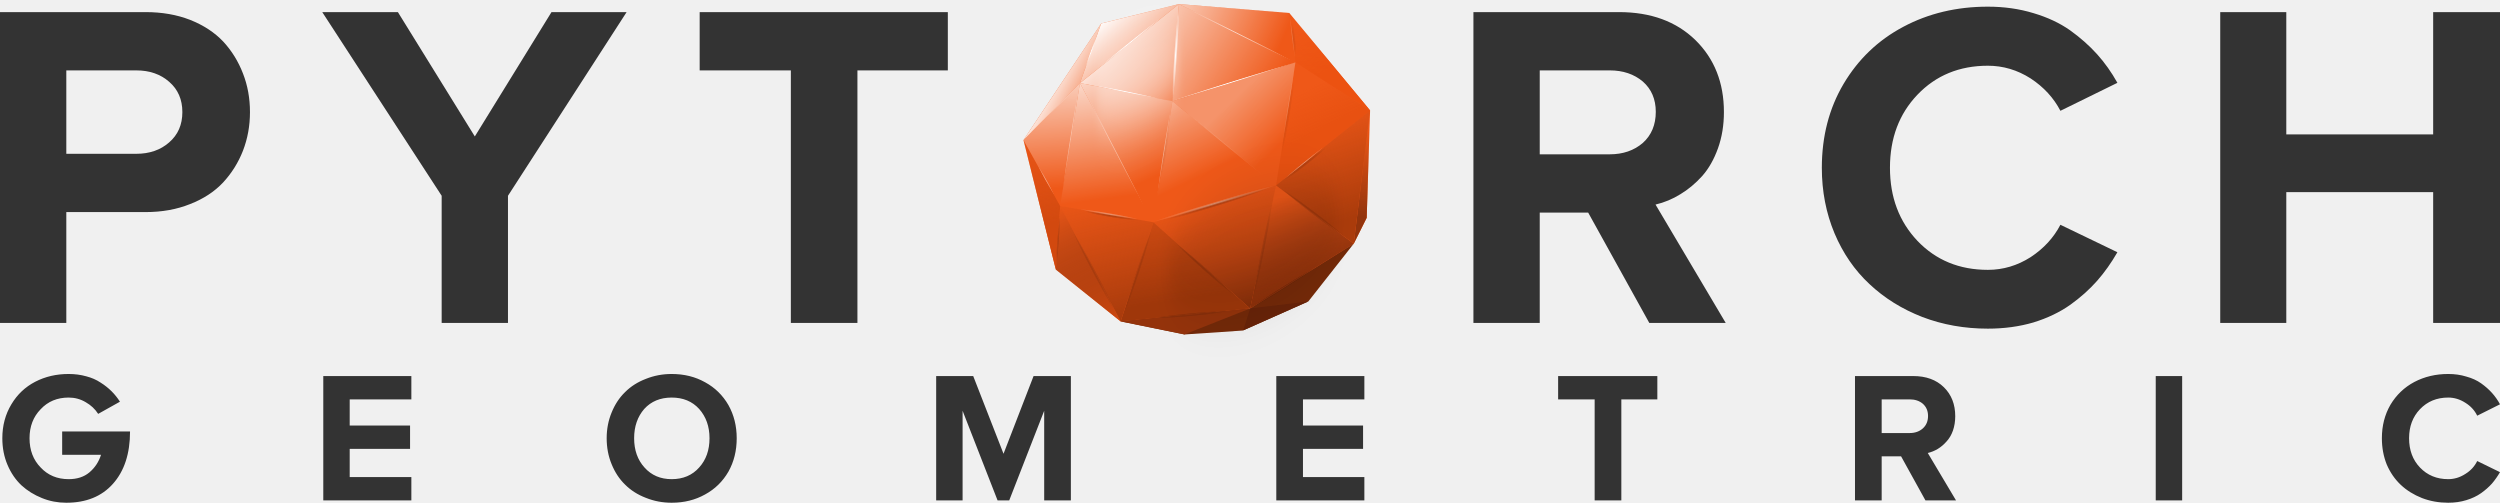
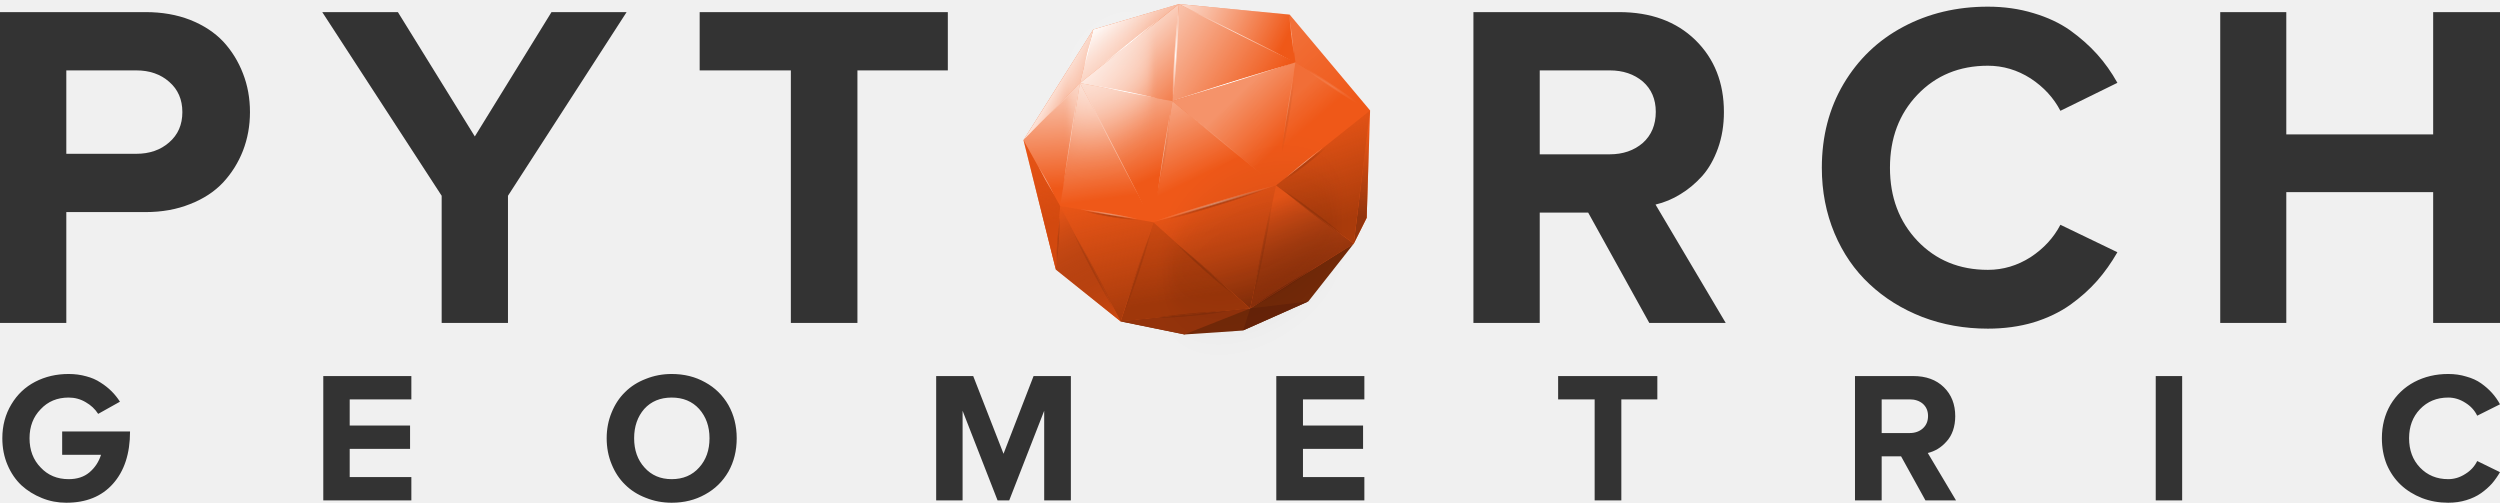
<svg xmlns="http://www.w3.org/2000/svg" xmlns:xlink="http://www.w3.org/1999/xlink" style="isolation:isolate" viewBox="0 0 965.1 194.073" width="965.1" height="194.073" id="svg2" version="1.1">
  <defs id="defs4">
+     <linearGradient id="linearGradient4347">
+       <stop id="stop4349" offset="0" style="stop-color:#ffffff;stop-opacity:0.263" />
+       <stop id="stop4351" offset="1" style="stop-color:#ffffff;stop-opacity:0" />
+     </linearGradient>
+     <linearGradient id="linearGradient4311">
+       <stop style="stop-color:#ffffff;stop-opacity:0.283" offset="0" id="stop4313" />
+       <stop style="stop-color:#ffffff;stop-opacity:0" offset="1" id="stop4315" />
+     </linearGradient>
+     <linearGradient id="linearGradient4305">
+       <stop id="stop4307" offset="0" style="stop-color:#ffffff;stop-opacity:0.323" />
+       <stop id="stop4309" offset="1" style="stop-color:#ffffff;stop-opacity:0;" />
+     </linearGradient>
    <linearGradient id="linearGradient4348">
      <stop id="stop4350" offset="0" style="stop-color:#d2490f;stop-opacity:1;" />
      <stop id="stop4352" offset="1" style="stop-color:#351204;stop-opacity:0" />
    </linearGradient>
    <linearGradient id="linearGradient4478">
      <stop id="stop4480" offset="0" style="stop-color:#8d300a;stop-opacity:1" />
      <stop id="stop4482" offset="1" style="stop-color:#4a1905;stop-opacity:0" />
    </linearGradient>
    <linearGradient id="linearGradient4448">
      <stop id="stop4450" offset="0" style="stop-color:#ffffff;stop-opacity:0.39" />
      <stop id="stop4452" offset="1" style="stop-color:#ffffff;stop-opacity:0" />
    </linearGradient>
    <linearGradient id="linearGradient4381">
      <stop style="stop-color:#872f0a;stop-opacity:1" offset="0" id="stop4383" />
      <stop style="stop-color:#cc470f;stop-opacity:0;" offset="1" id="stop4385" />
    </linearGradient>
    <linearGradient id="linearGradient4357">
      <stop style="stop-color:#9f370a;stop-opacity:1;" offset="0" id="stop4359" />
      <stop style="stop-color:#9f370a;stop-opacity:0;" offset="1" id="stop4361" />
    </linearGradient>
    <linearGradient id="linearGradient4301">
      <stop style="stop-color:#93340c;stop-opacity:1;" offset="0" id="stop4303" />
      <stop style="stop-color:#93340c;stop-opacity:0;" offset="1" id="stop4305" />
-     </linearGradient>
-     <linearGradient id="linearGradient4293">
-       <stop style="stop-color:#ec5211;stop-opacity:1;" offset="0" id="stop4295" />
-       <stop style="stop-color:#ec5211;stop-opacity:0;" offset="1" id="stop4297" />
-     </linearGradient>
-     <linearGradient id="linearGradient4285">
-       <stop style="stop-color:#e85111;stop-opacity:1;" offset="0" id="stop4287" />
-       <stop style="stop-color:#e85111;stop-opacity:0;" offset="1" id="stop4289" />
    </linearGradient>
    <linearGradient id="linearGradient4269">
      <stop style="stop-color:#d2490f;stop-opacity:1;" offset="0" id="stop4271" />
      <stop style="stop-color:#d2490f;stop-opacity:0;" offset="1" id="stop4273" />
    </linearGradient>
    <linearGradient id="linearGradient4245">
      <stop style="stop-color:#8d300a;stop-opacity:1" offset="0" id="stop4247" />
      <stop style="stop-color:#4a1905;stop-opacity:0" offset="1" id="stop4249" />
    </linearGradient>
    <linearGradient id="linearGradient4237">
      <stop style="stop-color:#aa3b0b;stop-opacity:1;" offset="0" id="stop4239" />
      <stop style="stop-color:#aa3b0b;stop-opacity:0;" offset="1" id="stop4241" />
    </linearGradient>
    <linearGradient id="linearGradient5995">
      <stop style="stop-color:#ffffff;stop-opacity:0.272" offset="0" id="stop5997" />
      <stop style="stop-color:#ffffff;stop-opacity:0" offset="1" id="stop5999" />
    </linearGradient>
    <linearGradient id="linearGradient5941">
      <stop id="stop5943" offset="0" style="stop-color:#ffffff;stop-opacity:0.272" />
      <stop id="stop5945" offset="1" style="stop-color:#ffffff;stop-opacity:0" />
    </linearGradient>
    <linearGradient id="linearGradient5887">
      <stop style="stop-color:#ffffff;stop-opacity:1" offset="0" id="stop5889" />
      <stop style="stop-color:#ffffff;stop-opacity:0" offset="1" id="stop5891" />
    </linearGradient>
    <linearGradient id="linearGradient5857">
      <stop id="stop5859" offset="0" style="stop-color:#ffffff;stop-opacity:1" />
      <stop id="stop5861" offset="1" style="stop-color:#ffffff;stop-opacity:0" />
    </linearGradient>
    <linearGradient id="linearGradient5803">
      <stop style="stop-color:#ffffff;stop-opacity:1" offset="0" id="stop5805" />
      <stop style="stop-color:#ffffff;stop-opacity:0;" offset="1" id="stop5807" />
    </linearGradient>
    <linearGradient id="linearGradient5704">
      <stop id="stop5706" offset="0" style="stop-color:#ffffff;stop-opacity:1" />
      <stop id="stop5708" offset="1" style="stop-color:#ffffff;stop-opacity:0;" />
    </linearGradient>
    <linearGradient id="linearGradient5646">
      <stop style="stop-color:#ffffff;stop-opacity:1;" offset="0" id="stop5648" />
      <stop style="stop-color:#ffffff;stop-opacity:0;" offset="1" id="stop5650" />
    </linearGradient>
    <clipPath id="_clipPath_DfHBhjQmP2DtYrNY0tM29ZwsPHhcLfHp">
      <rect width="965.1" height="192.5" id="rect7" x="0" y="0" />
    </clipPath>
    <radialGradient xlink:href="#linearGradient5704" id="radialGradient5654" cx="509.088" cy="19.467" fx="509.088" fy="19.467" r="34.682" gradientTransform="matrix(0.6654946,-0.2075125,0.00270823,0.00868534,136.5163,137.241)" gradientUnits="userSpaceOnUse" />
    <radialGradient xlink:href="#linearGradient5646" id="radialGradient5654-7" cx="530.998" cy="-84.474" fx="530.998" fy="-84.474" r="34.682" gradientTransform="matrix(0.3379367,-0.2714315,0.00627398,0.00781122,257.3616,161.2305)" gradientUnits="userSpaceOnUse" />
    <radialGradient xlink:href="#linearGradient5803" id="radialGradient5654-4" cx="509.016" cy="63.604" fx="509.016" fy="63.604" r="34.682" gradientTransform="matrix(0.6221492,0.3109744,-0.00406762,0.00813783,160.8097,-146.1293)" gradientUnits="userSpaceOnUse" />
    <radialGradient xlink:href="#linearGradient5803" id="radialGradient5654-4-1" cx="478.422" cy="501.388" fx="478.422" fy="501.388" r="34.682" gradientTransform="matrix(-0.0330831,0.499807,-0.01878847,-0.00124369,479.1219,-217.9208)" gradientUnits="userSpaceOnUse" />
    <radialGradient xlink:href="#linearGradient5857" id="radialGradient5654-4-1-9" cx="460.804" cy="2145.688" fx="460.804" fy="2145.688" r="34.682" gradientTransform="matrix(0.350304,0.0714918,-0.00181923,0.00891405,277.1701,-16.65462)" gradientUnits="userSpaceOnUse" />
-     <radialGradient xlink:href="#linearGradient5887" id="radialGradient5654-4-1-2" cx="485.184" cy="527.34" fx="485.184" fy="527.34" r="34.682" gradientTransform="matrix(-0.06599823,0.1819082,-0.00855232,-0.00310287,457.7314,-66.57528)" gradientUnits="userSpaceOnUse" />
-     <radialGradient xlink:href="#linearGradient5887" id="radialGradient5654-4-1-2-9" cx="477.436" cy="615.732" fx="477.436" fy="615.732" r="34.682" gradientTransform="matrix(0.0278289,0.2298768,-0.00903181,0.00109339,491.1593,-96.22854)" gradientUnits="userSpaceOnUse" />
+     <radialGradient xlink:href="#linearGradient5887" id="radialGradient5654-4-1-2" cx="486.575" cy="646.616" fx="486.575" fy="646.616" r="34.682" gradientTransform="matrix(-0.04797749,0.1873147,-0.0088133,-0.00225738,449.0637,-69.78655)" gradientUnits="userSpaceOnUse" />
+     <radialGradient xlink:href="#linearGradient5887" id="radialGradient5654-4-1-2-9" cx="474.747" cy="635.966" fx="474.747" fy="635.966" r="34.682" gradientTransform="matrix(0.0278289,0.2298768,-0.00903181,0.00109339,491.1593,-96.22854)" gradientUnits="userSpaceOnUse" />
    <radialGradient xlink:href="#linearGradient5941" id="radialGradient5654-4-1-2-0" cx="495.682" cy="433.908" fx="495.682" fy="433.908" r="34.682" gradientTransform="matrix(-0.1912526,0.1886952,-0.00638967,-0.00647627,505.9715,-50.03341)" gradientUnits="userSpaceOnUse" />
    <radialGradient xlink:href="#linearGradient4448" id="radialGradient5654-4-1-2-7-7" cx="506.309" cy="144.874" fx="506.309" fy="144.874" r="34.682" gradientTransform="matrix(0.3665948,0.7091698,-0.00808184,0.00417778,244.4983,-304.654)" gradientUnits="userSpaceOnUse" />
    <linearGradient xlink:href="#linearGradient5887" id="linearGradient4234" x1="459.086" y1="-5.491" x2="476.423" y2="12.465" gradientUnits="userSpaceOnUse" gradientTransform="translate(15.26463,45.5706)" />
-     <linearGradient xlink:href="#linearGradient5857" id="linearGradient4416" x1="422.55" y1="-53.176" x2="479.223" y2="-28.707" gradientUnits="userSpaceOnUse" gradientTransform="translate(15.26463,45.5706)" />
+     <linearGradient xlink:href="#linearGradient5857" id="linearGradient4416" x1="431.8" y1="-50.676" x2="479.973" y2="-27.957" gradientUnits="userSpaceOnUse" gradientTransform="translate(15.26463,45.5706)" />
    <linearGradient xlink:href="#linearGradient5704" id="linearGradient4424" x1="415.888" y1="-56.583" x2="478.918" y2="-15.977" gradientUnits="userSpaceOnUse" gradientTransform="translate(15.26463,45.5706)" />
    <linearGradient xlink:href="#linearGradient5803" id="linearGradient4426" x1="410.318" y1="-35.121" x2="447.09" y2="-0.162" gradientUnits="userSpaceOnUse" gradientTransform="translate(15.26463,45.5706)" />
    <linearGradient gradientTransform="translate(26.77993,49.1532)" xlink:href="#linearGradient5803" id="linearGradient4426-1" x1="397.961" y1="-41.117" x2="422.641" y2="-13.337" gradientUnits="userSpaceOnUse" />
    <linearGradient xlink:href="#linearGradient5887" id="linearGradient4458" x1="395.41" y1="-26.469" x2="403.032" y2="32.278" gradientUnits="userSpaceOnUse" gradientTransform="translate(15.26463,45.5706)" />
    <linearGradient xlink:href="#linearGradient5646" id="linearGradient4466" x1="385.486" y1="-29.946" x2="389.636" y2="27.464" gradientUnits="userSpaceOnUse" gradientTransform="translate(15.26463,45.5706)" />
    <linearGradient xlink:href="#linearGradient5646" id="linearGradient4474" x1="391.978" y1="-20.268" x2="413.804" y2="-7.808" gradientUnits="userSpaceOnUse" gradientTransform="translate(15.26463,45.5706)" />
    <linearGradient gradientTransform="translate(29.94282,50.59054)" xlink:href="#linearGradient5887" id="linearGradient4458-1" x1="386.134" y1="-35.03" x2="410.898" y2="19.895" gradientUnits="userSpaceOnUse" />
    <linearGradient gradientTransform="translate(43.83315,50.43105)" xlink:href="#linearGradient5704" id="linearGradient4458-1-4" x1="408.973" y1="-10.507" x2="422.013" y2="16.352" gradientUnits="userSpaceOnUse" />
    <radialGradient xlink:href="#linearGradient5995" id="radialGradient5654-4-18" cx="503.289" cy="86.298" fx="503.289" fy="86.298" r="34.682" gradientTransform="matrix(0.4543455,0.3740357,-0.00578233,0.00702385,242.988,-134.6356)" gradientUnits="userSpaceOnUse" />
    <linearGradient xlink:href="#linearGradient4237" id="linearGradient4243" x1="519.258" y1="84.895" x2="505.116" y2="41.559" gradientUnits="userSpaceOnUse" />
    <linearGradient xlink:href="#linearGradient4245" id="linearGradient4251" x1="505.61" y1="109.494" x2="492.854" y2="76.648" gradientUnits="userSpaceOnUse" />
    <linearGradient xlink:href="#linearGradient4348" id="linearGradient4275" x1="432.755" y1="125.593" x2="409.532" y2="77.571" gradientUnits="userSpaceOnUse" />
    <linearGradient xlink:href="#linearGradient4269" id="linearGradient4283" x1="403.1" y1="86.573" x2="396.85" y2="46.823" gradientUnits="userSpaceOnUse" />
-     <linearGradient xlink:href="#linearGradient4285" id="linearGradient4291" x1="508.1" y1="51.073" x2="500.35" y2="36.323" gradientUnits="userSpaceOnUse" />
-     <linearGradient xlink:href="#linearGradient4293" id="linearGradient4299" x1="512.1" y1="27.323" x2="497.85" y2="11.323" gradientUnits="userSpaceOnUse" />
+     <linearGradient xlink:href="#linearGradient4311" id="linearGradient4291" x1="504.268" y1="32.965" x2="512.303" y2="42.318" gradientUnits="userSpaceOnUse" />
+     <linearGradient xlink:href="#linearGradient4305" id="linearGradient4299" x1="499.195" y1="12.12" x2="523.922" y2="38.766" gradientUnits="userSpaceOnUse" />
    <linearGradient xlink:href="#linearGradient4301" id="linearGradient4307" x1="526.1" y1="83.573" x2="529.35" y2="49.073" gradientUnits="userSpaceOnUse" />
    <linearGradient xlink:href="#linearGradient4357" id="linearGradient4379" x1="455.906" y1="115.658" x2="447.522" y2="61.361" gradientUnits="userSpaceOnUse" />
    <linearGradient xlink:href="#linearGradient4381" id="linearGradient4387" x1="482.834" y1="117.48" x2="469.101" y2="67.402" gradientUnits="userSpaceOnUse" />
    <linearGradient xlink:href="#linearGradient4357" id="linearGradient4403" x1="430.379" y1="130.046" x2="417.169" y2="73.654" gradientUnits="userSpaceOnUse" />
    <radialGradient xlink:href="#linearGradient5995" id="radialGradient5654-4-18-0" cx="477.559" cy="-65.778" fx="477.559" fy="-65.778" r="34.682" gradientTransform="matrix(-0.06682786,0.4135379,-0.00898128,-0.00145139,528.7675,-157.0113)" gradientUnits="userSpaceOnUse" />
    <radialGradient xlink:href="#linearGradient4478" id="radialGradient5654-4-1-8" cx="470.994" cy="495.357" fx="470.994" fy="495.357" r="34.682" gradientTransform="matrix(-0.101562,0.514223,-0.01847273,-0.00364852,544.3945,-143.489)" gradientUnits="userSpaceOnUse" />
    <radialGradient xlink:href="#linearGradient4478" id="radialGradient5654-4-1-8-7" cx="467.195" cy="529.153" fx="467.195" fy="529.153" r="34.682" gradientTransform="matrix(-0.1464858,0.445962,-0.01788923,-0.00587615,517.2908,-100.7789)" gradientUnits="userSpaceOnUse" />
    <radialGradient xlink:href="#linearGradient4478" id="radialGradient5654-4-1-8-7-1" cx="435.614" cy="285.037" fx="435.614" fy="285.037" r="34.682" gradientTransform="matrix(0.3237287,0.2871603,-0.01249517,0.01408631,327.8244,-25.08143)" gradientUnits="userSpaceOnUse" />
    <radialGradient xlink:href="#linearGradient4478" id="radialGradient5654-4-1-8-79" cx="468.758" cy="670.336" fx="468.758" fy="670.336" r="34.682" gradientTransform="matrix(0.3520751,0.2670154,-0.01137832,0.0150029,349.8381,-52.86001)" gradientUnits="userSpaceOnUse" />
    <radialGradient xlink:href="#linearGradient4478" id="radialGradient5654-4-1-8-79-4-4" cx="420.103" cy="1173.837" fx="420.103" fy="1173.837" r="34.682" gradientTransform="matrix(-0.4138085,0.03815099,-0.00172861,-0.01875007,635.5194,127.4446)" gradientUnits="userSpaceOnUse" />
    <radialGradient xlink:href="#linearGradient4478" id="radialGradient5654-4-1-8-79-5" cx="472.832" cy="589.241" fx="472.832" fy="589.241" r="34.682" gradientTransform="matrix(0.5591607,-0.1717513,0.00703367,0.02289935,201.1867,146.5126)" gradientUnits="userSpaceOnUse" />
    <radialGradient xlink:href="#linearGradient4478" id="radialGradient5654-4-1-8-79-5-5" cx="447.348" cy="709.92" fx="447.348" fy="709.92" r="34.682" gradientTransform="matrix(0.2259289,-0.1762962,0.0115837,0.0148449,394.632,131.5306)" gradientUnits="userSpaceOnUse" />
    <radialGradient xlink:href="#linearGradient4478" id="radialGradient5654-4-1-8-79-5-1" cx="469.079" cy="659.928" fx="469.079" fy="659.928" r="34.682" gradientTransform="matrix(0.2830953,0.04689954,-0.00307752,0.01857638,298.0117,48.99481)" gradientUnits="userSpaceOnUse" />
    <radialGradient xlink:href="#linearGradient4448" id="radialGradient5654-1" cx="513.242" cy="-56.948" fx="513.242" fy="-56.948" r="34.682" gradientTransform="matrix(0.6694572,-0.1995512,0.00528135,0.01771791,125.6634,181.9841)" gradientUnits="userSpaceOnUse" />
    <radialGradient xlink:href="#linearGradient4448" id="radialGradient5654-1-1" cx="513.996" cy="28.216" fx="513.996" fy="28.216" r="34.682" gradientTransform="matrix(0.2258392,-0.1834137,0.00573547,0.00706213,387.1007,156.9954)" gradientUnits="userSpaceOnUse" />
    <radialGradient xlink:href="#linearGradient4448" id="radialGradient5654-1-6" cx="516.086" cy="56.566" fx="516.086" fy="56.566" r="34.682" gradientTransform="matrix(0.3238131,0.05514976,-0.00237108,0.01392191,261.3024,53.4403)" gradientUnits="userSpaceOnUse" />
    <radialGradient xlink:href="#linearGradient4478" id="radialGradient5654-4-1-8-79-4-1" cx="437.612" cy="1296.224" fx="437.612" fy="1296.224" r="34.682" gradientTransform="matrix(-0.0469117,0.2876594,-0.01858406,-0.00303073,494.3543,-63.47158)" gradientUnits="userSpaceOnUse" />
    <radialGradient xlink:href="#linearGradient4478" id="radialGradient5654-4-1-8-7-1-4" cx="485.854" cy="-504.411" fx="485.854" fy="-504.411" r="34.682" gradientTransform="matrix(0.3618764,-0.2268756,0.00811658,0.01294633,323.2767,228.0905)" gradientUnits="userSpaceOnUse" />
    <radialGradient xlink:href="#linearGradient4448" id="radialGradient5654-1-6-9-1-5" cx="517.507" cy="321.848" fx="517.507" fy="321.848" r="34.682" gradientTransform="matrix(-0.09453748,-0.1686003,0.00793545,-0.00444957,450.2351,158.3377)" gradientUnits="userSpaceOnUse" />
    <radialGradient xlink:href="#linearGradient4448" id="radialGradient5654-4-1-2-7-7-3" cx="500.227" cy="189.806" fx="500.227" fy="189.806" r="34.682" gradientTransform="matrix(-0.08498682,0.534844,-0.00898507,-0.00142774,457.556,-214.0147)" gradientUnits="userSpaceOnUse" />
    <radialGradient xlink:href="#linearGradient4478" id="radialGradient5654-4-1-8-6" cx="470.994" cy="495.357" fx="470.994" fy="495.357" r="34.682" gradientTransform="matrix(-0.06843114,0.4046361,-0.01856596,-0.00313987,538.571,-143.7663)" gradientUnits="userSpaceOnUse" />
-     <radialGradient xlink:href="#linearGradient4478" id="radialGradient5654-4-1-8-6-2" cx="468.109" cy="509.089" fx="468.109" fy="509.089" r="34.682" gradientTransform="matrix(0.02077184,0.1793758,-0.0187046,0.00216599,499.2214,-70.1533)" gradientUnits="userSpaceOnUse" />
    <radialGradient xlink:href="#linearGradient4448" id="radialGradient5654-3" cx="510.757" cy="36.458" fx="510.757" fy="36.458" r="34.682" gradientTransform="matrix(-0.0753427,0.4791804,-0.00898737,-0.00141311,488.17,-186.3659)" gradientUnits="userSpaceOnUse" />
    <radialGradient xlink:href="#linearGradient4478" id="radialGradient5654-4-1-8-7-0" cx="482.142" cy="363.062" fx="482.142" fy="363.062" r="34.682" gradientTransform="matrix(0.232626,0.4384067,-0.0166331,0.00882574,316.2183,-109.767)" gradientUnits="userSpaceOnUse" />
    <radialGradient xlink:href="#linearGradient4478" id="radialGradient5654-4-1-8-7-0-6" cx="469.012" cy="390.393" fx="469.012" fy="390.393" r="34.682" gradientTransform="matrix(-0.02079632,0.2777578,-0.01232818,-9.2305589e-4,423.0062,-36.77469)" gradientUnits="userSpaceOnUse" />
    <filter style="color-interpolation-filters:sRGB" id="filter5926" x="-0.186" width="1.373" y="-0.316" height="1.632">
      <feGaussianBlur stdDeviation="3.072" id="feGaussianBlur5928" />
    </filter>
    <filter style="color-interpolation-filters:sRGB" id="filter5974" x="-0.438" width="1.877" y="-0.583" height="2.166">
      <feGaussianBlur stdDeviation="6.43" id="feGaussianBlur5976" />
    </filter>
+     <radialGradient xlink:href="#linearGradient4347" id="radialGradient5654-4-5" cx="508.56" cy="66.747" fx="508.56" fy="66.747" r="34.682" gradientTransform="matrix(0.2868514,0.1926611,-0.01187892,0.01768634,368.7823,-66.12886)" gradientUnits="userSpaceOnUse" />
  </defs>
  <path d="m 0.9,169.173 0,0 0,0 q 0,-7.3 3.5,-13.1 l 0,0 0,0 q 3.4,-5.7 9.2,-8.7 l 0,0 0,0 q 5.8,-3 12.9,-3 l 0,0 0,0 q 3.6,0 6.8,0.9 l 0,0 0,0 q 3.1,0.8 5.5,2.4 l 0,0 0,0 q 2.4,1.5 4.3,3.4 l 0,0 0,0 q 1.8,1.8 3.2,4 l 0,0 -8.4,4.7 0,0 q -1.8,-2.8 -4.8,-4.5 l 0,0 0,0 q -3,-1.8 -6.6,-1.8 l 0,0 0,0 q -6.6,0 -10.8,4.5 l 0,0 0,0 q -4.3,4.4 -4.3,11.2 l 0,0 0,0 q 0,6.9 4.3,11.3 l 0,0 0,0 q 4.2,4.5 10.8,4.5 l 0,0 0,0 q 4.9,0 8,-2.6 l 0,0 0,0 q 3.2,-2.7 4.5,-6.8 l 0,0 -15,0 0,-9 26.2,0 0,0 q 0,12.8 -6.6,20.2 l 0,0 0,0 q -6.5,7.3 -18,7.3 l 0,0 0,0 q -5,0 -9.4,-1.8 l 0,0 0,0 q -4.5,-1.8 -7.9,-4.9 l 0,0 0,0 q -3.4,-3.2 -5.4,-7.9 l 0,0 0,0 q -2,-4.7 -2,-10.3 z m 157.9,24 -34,0 0,-48 34,0 0,9 -23.8,0 0,10.1 23.3,0 0,9 -23.3,0 0,10.9 23.8,0 0,9 z m 77.3,-14 0,0 0,0 q -1.9,-4.6 -1.9,-10 l 0,0 0,0 q 0,-5.3 1.9,-9.9 l 0,0 0,0 q 1.9,-4.7 5.2,-7.9 l 0,0 0,0 q 3.3,-3.3 8,-5.1 l 0,0 0,0 q 4.7,-1.9 10,-1.9 l 0,0 0,0 q 7.2,0 12.9,3.2 l 0,0 0,0 q 5.7,3.1 9,8.8 l 0,0 0,0 q 3.2,5.7 3.2,12.8 l 0,0 0,0 q 0,7.2 -3.2,12.9 l 0,0 0,0 q -3.3,5.7 -9,8.8 l 0,0 0,0 q -5.7,3.2 -12.9,3.2 l 0,0 0,0 q -5.3,0 -10,-1.9 l 0,0 0,0 q -4.7,-1.8 -8,-5.1 l 0,0 0,0 q -3.3,-3.2 -5.2,-7.9 z m 8.7,-10 0,0 0,0 q 0,6.9 4,11.3 l 0,0 0,0 q 4,4.5 10.5,4.5 l 0,0 0,0 q 6.6,0 10.6,-4.5 l 0,0 0,0 q 4,-4.4 4,-11.3 l 0,0 0,0 q 0,-6.8 -4,-11.3 l 0,0 0,0 q -4,-4.4 -10.6,-4.4 l 0,0 0,0 q -6.6,0 -10.6,4.4 l 0,0 0,0 q -3.9,4.5 -3.9,11.3 z m 126.8,24 -10.2,0 0,-48 14.3,0 11.7,30 11.6,-30 14.4,0 0,48 -10.3,0 0,-34.6 -13.5,34.6 -4.5,0 -13.5,-34.6 0,34.6 z m 155.1,0 -34,0 0,-48 34,0 0,9 -23.7,0 0,10.1 23.2,0 0,9 -23.2,0 0,10.9 23.7,0 0,9 z m 88.9,-39 -14.1,0 0,-9 38.3,0 0,9 -13.9,0 0,39 -10.3,0 0,-39 z m 110.8,39 -10.3,0 0,-48 22.5,0 0,0 q 7.4,0 11.8,4.3 l 0,0 0,0 q 4.4,4.3 4.4,11.2 l 0,0 0,0 q 0,3 -0.9,5.6 l 0,0 0,0 q -0.9,2.5 -2.5,4.2 l 0,0 0,0 q -1.5,1.7 -3.3,2.8 l 0,0 0,0 q -1.8,1.1 -3.9,1.6 l 0,0 10.9,18.3 -11.8,0 -9.4,-17 -7.5,0 0,17 z m 0,-39 0,13 10.8,0 0,0 q 3.1,0 5.1,-1.8 l 0,0 0,0 q 2,-1.8 2,-4.8 l 0,0 0,0 q 0,-2.9 -2,-4.7 l 0,0 0,0 q -2,-1.7 -5.1,-1.7 l 0,0 -10.8,0 z m 116,39 -10.2,0 0,-48 10.2,0 0,48 z m 77.1,-24 0,0 0,0 q 0,-7.2 3.3,-12.9 l 0,0 0,0 q 3.4,-5.7 9.2,-8.8 l 0,0 0,0 q 5.9,-3.1 13.1,-3.1 l 0,0 0,0 q 3.8,0 7,1 l 0,0 0,0 q 3.3,0.9 5.7,2.6 l 0,0 0,0 q 2.4,1.7 4.2,3.7 l 0,0 0,0 q 1.8,2 3.1,4.4 l 0,0 -8.8,4.4 0,0 q -1.5,-3.1 -4.6,-5 l 0,0 0,0 q -3.1,-2 -6.6,-2 l 0,0 0,0 q -6.6,0 -10.9,4.5 l 0,0 0,0 q -4.2,4.4 -4.2,11.2 l 0,0 0,0 q 0,6.9 4.2,11.3 l 0,0 0,0 q 4.3,4.5 10.9,4.5 l 0,0 0,0 q 3.5,0 6.6,-2 l 0,0 0,0 q 3.1,-1.9 4.6,-5 l 0,0 8.8,4.3 0,0 q -1.4,2.4 -3.1,4.4 l 0,0 0,0 q -1.8,2 -4.2,3.7 l 0,0 0,0 q -2.4,1.7 -5.7,2.7 l 0,0 0,0 q -3.2,1 -7,1 l 0,0 0,0 q -5.4,0 -10.1,-1.8 l 0,0 0,0 q -4.8,-1.9 -8.2,-5.1 l 0,0 0,0 q -3.4,-3.2 -5.4,-7.8 l 0,0 0,0 q -1.9,-4.7 -1.9,-10.2 z" id="path12" style="fill:#333333;fill-rule:evenodd" />
  <path d="m 594.4,124.673 -25.6,0 0,-120 56.2,0 0,0 q 18.4,0 29.5,10.8 l 0,0 0,0 q 11,10.8 11,27.8 l 0,0 0,0 q 0,7.6 -2.3,14 l 0,0 0,0 q -2.3,6.4 -6.1,10.7 l 0,0 0,0 q -3.9,4.3 -8.4,7 l 0,0 0,0 q -4.5,2.8 -9.6,4 l 0,0 27.1,45.7 -29.5,0 -23.6,-42.6 -18.7,0 0,42.6 z m 0,-97.5 0,32.4 27,0 0,0 q 7.7,0 12.8,-4.4 l 0,0 0,0 q 5,-4.5 5,-12 l 0,0 0,0 q 0,-7.3 -5,-11.7 l 0,0 0,0 q -5.1,-4.3 -12.8,-4.3 l 0,0 -27,0 z m 108.9,37.6 0,0 0,0 q 0,-18.2 8.4,-32.4 l 0,0 0,0 q 8.5,-14.3 23,-22 l 0,0 0,0 q 14.6,-7.8 32.7,-7.8 l 0,0 0,0 q 9.4,0 17.6,2.5 l 0,0 0,0 q 8.1,2.4 14.1,6.6 l 0,0 0,0 q 6,4.3 10.5,9.3 l 0,0 0,0 q 4.4,4.9 7.8,11 l 0,0 -22,10.8 0,0 q -3.9,-7.5 -11.5,-12.5 l 0,0 0,0 q -7.7,-4.9 -16.5,-4.9 l 0,0 0,0 q -16.5,0 -27.2,11.2 l 0,0 0,0 q -10.6,11.1 -10.6,28.2 l 0,0 0,0 q 0,17 10.6,28.2 l 0,0 0,0 q 10.7,11.2 27.2,11.2 l 0,0 0,0 q 8.8,0 16.5,-4.9 l 0,0 0,0 q 7.6,-5 11.5,-12.5 l 0,0 22,10.6 0,0 q -3.5,6.1 -7.8,11 l 0,0 0,0 q -4.4,5 -10.4,9.3 l 0,0 0,0 q -6.1,4.3 -14.2,6.8 l 0,0 0,0 q -8.2,2.4 -17.6,2.4 l 0,0 0,0 q -13.5,0 -25.3,-4.5 l 0,0 0,0 q -11.8,-4.6 -20.4,-12.7 l 0,0 0,0 q -8.6,-8 -13.5,-19.6 l 0,0 0,0 q -4.9,-11.7 -4.9,-25.3 z m 179.3,59.9 -25.5,0 0,-120 25.5,0 0,47.2 56.7,0 0,-47.2 25.8,0 0,120 -25.8,0 0,-50.5 -56.7,0 0,50.5 z" id="path14" style="fill:#333333;fill-rule:evenodd" />
  <path d="m 25.6,124.673 -25.6,0 0,-120 56.2,0 0,0 q 9.5,0 17.2,3 l 0,0 0,0 q 7.8,3.1 12.8,8.4 l 0,0 0,0 q 4.9,5.3 7.6,12.3 l 0,0 0,0 q 2.7,6.9 2.7,14.9 l 0,0 0,0 q 0,7.9 -2.7,14.9 l 0,0 0,0 q -2.7,6.9 -7.7,12.3 l 0,0 0,0 q -5,5.3 -12.7,8.3 l 0,0 0,0 q -7.7,3.1 -17.2,3.1 l 0,0 -30.6,0 0,42.8 z m 0,-97.5 0,32.2 27,0 0,0 q 7.7,0 12.7,-4.4 l 0,0 0,0 q 5.1,-4.4 5.1,-11.7 l 0,0 0,0 q 0,-7.3 -5.1,-11.7 l 0,0 0,0 q -5,-4.4 -12.7,-4.4 l 0,0 -27,0 z m 144.9,48.4 -46.1,-70.9 29.2,0 29.7,48 29.6,-48 29,0 -45.8,70.9 0,49.1 -25.6,0 0,-49.1 z m 134.8,-48.4 -35.2,0 0,-22.5 95.8,0 0,22.5 -34.9,0 0,97.5 -25.7,0 0,-97.5 z" id="path16" style="fill:#333333;fill-rule:evenodd" />
-   <path style="fill:#ef5818" id="path20" d="m 497.725,5.01 -42.625,-3.438 -30,7.5 -30,45 12.5,50 25,20 20,2.5 40,-10 30,-22.5 5,-10 1.312,-41.438 z" />
+   <path style="fill:#ef5818" id="path20" d="m 497.85,5.635 -42.75,-4.062 -33.062,9.813 -26.938,42.688 12.5,50 25,20 20,2.5 40,-10 30,-22.5 5,-10 1.312,-41.438 z" />
  <path style="opacity:0.353;fill:url(#linearGradient4234);fill-opacity:1" id="path22" d="M 452.599,39.072 500.1,24.073 l -7.5,47.5 z" />
  <path style="fill:#732908;fill-opacity:1" id="path24" d="m 522.6,94.073 -17.53,22.293 -25.271,11.234 -22.54,1.518 -24.658,-5.044 50,-5 z" />
  <path style="fill:url(#linearGradient4424);fill-opacity:1" id="path26" d="m 500.1,24.073 -45,-22.5 -2.5,37.5 47.5,-15 z" />
-   <path style="fill:url(#linearGradient4416);fill-opacity:1" id="path28" d="m 455.1,1.573 42.562,3.375 2.438,19.125 z" />
-   <path style="fill:url(#linearGradient4299);fill-opacity:1" id="path30" d="M 497.71,5.023 528.901,42.626 500.1,24.073 Z" />
-   <path style="fill:url(#linearGradient4291);fill-opacity:1" id="path32" d="m 500.1,24.073 -7.5,47.5 36.314,-28.934 z" />
+   <path style="fill:url(#linearGradient4416);fill-opacity:1" id="path28" d="m 455.1,1.573 42.75,4.062 2.25,18.438 z" />
+   <path style="fill:url(#linearGradient4299);fill-opacity:1;opacity:0.434" id="path30" d="M 497.773,5.523 528.901,42.626 500.1,24.073 Z" />
+   <path style="fill:url(#linearGradient4291);fill-opacity:1;opacity:0.465" id="path32" d="m 500.1,24.073 -7.5,47.5 36.314,-28.934 z" />
  <path style="fill:url(#linearGradient4307);fill-opacity:1" id="path34" d="m 528.913,42.51 -1.312,41.562 -5,10 z" />
  <path style="fill:url(#linearGradient4387);fill-opacity:1" id="path36" d="M 445.277,85.802 492.6,71.573 482.622,119.139 Z" />
  <path style="fill:url(#linearGradient4251);fill-opacity:1" id="path38" d="m 482.6,119.073 40,-25 -30,-22.5 -10,47.5 z" />
  <path style="fill:url(#linearGradient4458);fill-opacity:1" id="path42" d="m 445.204,85.74 -35.949,-6.239 7.645,-47.471 z" />
  <path style="fill:url(#linearGradient4426);fill-opacity:1" id="path44" d="M 416.919,32.076 455.1,1.573 452.6,39.073 Z" />
  <path style="fill:#f2743f;fill-opacity:0" id="path46" d="m 455.1,1.573 -30,7.5 -10,22.5 40,-30 z" />
  <path style="fill:url(#linearGradient4275);fill-opacity:1" id="path48" d="m 432.6,124.073 -25,-20 1.632,-24.594 z" />
  <path style="fill:url(#linearGradient4379);fill-opacity:1" id="path50" d="M 482.6,119.073 445.277,85.824 432.6,124.073 Z" />
  <path style="fill:url(#linearGradient4403);fill-opacity:1" id="path52" d="m 432.6,124.073 -23.346,-44.555 36.023,6.285 z" />
-   <path style="fill:url(#linearGradient4474);fill-opacity:1" id="path54" d="m 425.1,9.073 -30,45 21.812,-22.014 z" />
+   <path style="fill:url(#linearGradient4474);fill-opacity:1" id="path54" d="M 422.073,11.324 395.1,54.073 416.912,32.059 Z" />
  <path style="opacity:1;fill:url(#linearGradient4283);fill-opacity:1" id="path56" d="M 407.6,104.073 395.1,54.073 409.26,79.545 Z" />
  <path style="fill:url(#linearGradient4466);fill-opacity:1" id="path58" d="M 409.243,79.49 395.1,54.073 416.913,32.041 Z" />
  <rect style="fill:url(#radialGradient5654);fill-opacity:1;stroke:none;stroke-width:6;stroke-miterlimit:4;stroke-dasharray:none;stroke-opacity:1" id="rect4190" width="49.161" height="18.52" x="450.907" y="22.358" ry="6.734" />
  <rect style="opacity:0.608;isolation:isolate;fill:url(#radialGradient5654-4);fill-opacity:1;stroke:none;stroke-width:6;stroke-miterlimit:4;stroke-dasharray:none;stroke-opacity:1" id="rect4190-9" width="47.029" height="25.815" x="453.787" y="0.688" ry="6.734" />
  <rect style="isolation:isolate;fill:url(#radialGradient5654-4-1);fill-opacity:1;stroke:none;stroke-width:6;stroke-miterlimit:4;stroke-dasharray:none;stroke-opacity:1" id="rect4190-9-2" width="8.137" height="38.105" x="448.834" y="1.007" ry="6.734" />
  <rect style="isolation:isolate;fill:url(#radialGradient5654-4-1-9);fill-opacity:1;stroke:none;stroke-width:6;stroke-miterlimit:4;stroke-dasharray:none;stroke-opacity:1" id="rect4190-9-2-1" width="29.519" height="11" x="420.501" y="31.674" ry="5.5" />
-   <rect style="isolation:isolate;fill:url(#radialGradient5654-4-1-2);fill-opacity:1;stroke:none;stroke-width:6;stroke-miterlimit:4;stroke-dasharray:none;stroke-opacity:1" id="rect4190-9-2-9" width="9.428" height="26.489" x="416.048" y="3.005" ry="6.734" />
-   <rect style="opacity:0.172;isolation:isolate;fill:url(#radialGradient5654-4-1-2-9);fill-opacity:1;stroke:none;stroke-width:6;stroke-miterlimit:4;stroke-dasharray:none;stroke-opacity:1" id="rect4190-9-2-9-0" width="7.632" height="21.662" x="494.73" y="2.82" ry="6.734" />
+   <rect style="isolation:isolate;fill:url(#radialGradient5654-4-1-2);fill-opacity:1;stroke:none;stroke-width:6;stroke-miterlimit:4;stroke-dasharray:none;stroke-opacity:1" id="rect4190-9-2-9" width="8.678" height="23.676" x="415.923" y="9.505" ry="6.734" />
+   <rect style="opacity:0.357;isolation:isolate;fill:url(#radialGradient5654-4-1-2-9);fill-opacity:1;stroke:none;stroke-width:6;stroke-miterlimit:4;stroke-dasharray:none;stroke-opacity:1" id="rect4190-9-2-9-0" width="7.632" height="21.662" x="494.73" y="2.82" ry="6.734" />
  <rect style="isolation:isolate;fill:url(#radialGradient5654-4-1-2-0);fill-opacity:1;stroke:none;stroke-width:6;stroke-miterlimit:4;stroke-dasharray:none;stroke-opacity:1" id="rect4190-9-2-9-01" width="18.071" height="22.224" x="399.125" y="28.743" ry="6.734" />
  <rect style="isolation:isolate;fill:url(#radialGradient5654-4-1-2-7-7);fill-opacity:1;stroke:none;stroke-width:6;stroke-miterlimit:4;stroke-dasharray:none;stroke-opacity:1" id="rect4190-9-2-9-6-5" width="32.373" height="51.665" x="411.696" y="31.325" ry="6.734" />
-   <path style="isolation:isolate;fill:url(#linearGradient4426-1);fill-opacity:1" id="path44-2" d="M 425.1,9.059 455.111,1.563 416.912,32.074 Z" />
+   <path style="isolation:isolate;fill:url(#linearGradient4426-1);fill-opacity:1" id="path44-2" d="M 422.048,11.373 455.111,1.563 416.912,32.074 Z" />
  <path style="isolation:isolate;fill:url(#linearGradient4458-1);fill-opacity:1" id="path42-2" d="M 452.599,39.067 445.29,85.743 416.916,32.063 Z" />
  <path style="opacity:0.461;isolation:isolate;fill:url(#linearGradient4458-1-4);fill-opacity:1" id="path42-2-6" d="M 492.595,71.598 445.216,85.754 452.598,39.071 Z" />
  <rect style="opacity:0.608;isolation:isolate;fill:url(#radialGradient5654-4-18);fill-opacity:1;stroke:none;stroke-width:6;stroke-miterlimit:4;stroke-dasharray:none;stroke-opacity:1" id="rect4190-9-5" width="34.272" height="27.755" x="455.431" y="42.344" ry="6.734" />
  <path style="isolation:isolate;fill:url(#linearGradient4243);fill-opacity:1" id="path32-1" d="m 492.594,71.583 30.013,22.495 6.296,-51.433 z" />
  <path style="isolation:isolate;fill:#94330b;fill-opacity:1" id="path40-1" d="m 482.613,119.073 -25.367,10.026 -24.648,-5.027 z" />
  <rect style="opacity:0.608;isolation:isolate;fill:url(#radialGradient5654-4-18-0);fill-opacity:1;stroke:none;stroke-width:6;stroke-miterlimit:4;stroke-dasharray:none;stroke-opacity:1" id="rect4190-9-5-3" width="10.921" height="41.456" x="491.149" y="25.559" ry="6.734" />
  <rect style="opacity:0.385;isolation:isolate;fill:url(#radialGradient5654-4-1-8);fill-opacity:1;stroke:none;stroke-width:6;stroke-miterlimit:4;stroke-dasharray:none;stroke-opacity:1" id="rect4190-9-2-2" width="12.012" height="42.98" x="480.494" y="76.207" ry="6.734" rx="0" />
  <rect style="opacity:0.385;isolation:isolate;fill:url(#radialGradient5654-4-1-8-7);fill-opacity:1;stroke:none;stroke-width:6;stroke-miterlimit:4;stroke-dasharray:none;stroke-opacity:1" id="rect4190-9-2-2-7" width="15.387" height="40.73" x="432.347" y="87.546" ry="6.734" rx="0" />
  <rect style="opacity:0.542;isolation:isolate;fill:url(#radialGradient5654-4-1-8-7-1);fill-opacity:1;stroke:none;stroke-width:6;stroke-miterlimit:4;stroke-dasharray:none;stroke-opacity:1" id="rect4190-9-2-2-7-7" width="37.573" height="30.231" x="448.621" y="93.15" ry="6.734" rx="0" />
  <rect style="opacity:0.495;isolation:isolate;fill:url(#radialGradient5654-4-1-8-79);fill-opacity:1;stroke:none;stroke-width:6;stroke-miterlimit:4;stroke-dasharray:none;stroke-opacity:1" id="rect4190-9-2-2-9" width="35.347" height="29.192" x="488.615" y="68.814" ry="6.734" rx="0" />
  <rect style="opacity:0.613;isolation:isolate;fill:url(#radialGradient5654-4-1-8-79-4-4);fill-opacity:1;stroke:none;stroke-width:6;stroke-miterlimit:4;stroke-dasharray:none;stroke-opacity:1" id="rect4190-9-2-2-9-2-5" width="31.722" height="13.567" x="444.139" y="113.914" ry="6.734" rx="0" />
  <rect style="opacity:0.529;isolation:isolate;fill:url(#radialGradient5654-4-1-8-79-5);fill-opacity:1;stroke:none;stroke-width:6;stroke-miterlimit:4;stroke-dasharray:none;stroke-opacity:1" id="rect4190-9-2-2-9-3" width="42.506" height="19.535" x="448.324" y="70.46" ry="6.734" rx="0" />
  <rect style="opacity:0.38;isolation:isolate;fill:url(#radialGradient5654-4-1-8-79-5-5);fill-opacity:1;stroke:none;stroke-width:6;stroke-miterlimit:4;stroke-dasharray:none;stroke-opacity:1" id="rect4190-9-2-2-9-3-4" width="42.506" height="23.535" x="490.434" y="47.118" ry="6.734" rx="0" />
  <rect style="opacity:0.495;isolation:isolate;fill:url(#radialGradient5654-4-1-8-79-5-1);fill-opacity:1;stroke:none;stroke-width:6;stroke-miterlimit:4;stroke-dasharray:none;stroke-opacity:1" id="rect4190-9-2-2-9-3-6" width="25.403" height="10.851" x="415.164" y="78.095" ry="5.337" rx="0" />
  <rect style="opacity:1;isolation:isolate;fill:url(#radialGradient5654-1);fill-opacity:1;stroke:none;stroke-width:6;stroke-miterlimit:4;stroke-dasharray:none;stroke-opacity:1" id="rect4190-7" width="50.929" height="16.31" x="442.212" y="71.24" ry="6.734" rx="0" />
  <rect style="opacity:1;isolation:isolate;fill:url(#radialGradient5654-1-1);fill-opacity:1;stroke:none;stroke-width:6;stroke-miterlimit:4;stroke-dasharray:none;stroke-opacity:1" id="rect4190-7-8" width="49.161" height="18.52" x="477.107" y="54.125" ry="6.734" />
  <rect style="isolation:isolate;fill:url(#radialGradient5654-1-6);fill-opacity:1;stroke:none;stroke-width:6;stroke-miterlimit:4;stroke-dasharray:none;stroke-opacity:1" id="rect4190-7-4" width="25.65" height="11.89" x="415.427" y="75.578" ry="5.592" />
  <rect style="opacity:0.114;isolation:isolate;fill:url(#radialGradient5654-4-1-8-79-4-1);fill-opacity:1;stroke:none;stroke-width:6;stroke-miterlimit:4;stroke-dasharray:none;stroke-opacity:1" id="rect4190-9-2-2-9-2-6" width="9.95" height="31.647" x="445.525" y="45.363" ry="6.734" rx="0" />
  <path style="isolation:isolate;fill:#672308;fill-opacity:1" id="path40-1-2" d="m 505.043,116.366 -25.135,11.177 2.698,-8.495 z" />
  <rect style="opacity:1;isolation:isolate;fill:url(#radialGradient5654-4-1-8-7-1-4);fill-opacity:1;stroke:none;stroke-width:6;stroke-miterlimit:4;stroke-dasharray:none;stroke-opacity:1" id="rect4190-9-2-2-7-7-6" width="37.948" height="22.981" x="479.338" y="98.457" ry="6.734" rx="0" />
  <rect style="isolation:isolate;fill:url(#radialGradient5654-1-6-9-1-5);fill-opacity:1;stroke:none;stroke-width:6;stroke-miterlimit:4;stroke-dasharray:none;stroke-opacity:1" id="rect4190-7-4-7-7-1" width="11.204" height="16.426" x="397.891" y="62.16" ry="6.734" />
  <rect style="isolation:isolate;fill:url(#radialGradient5654-4-1-2-7-7-3);fill-opacity:1;stroke:none;stroke-width:6;stroke-miterlimit:4;stroke-dasharray:none;stroke-opacity:1" id="rect4190-9-2-9-6-5-9" width="9.763" height="41.314" x="407.633" y="33.286" ry="6.734" rx="0" />
-   <rect style="opacity:0.38;isolation:isolate;fill:#ffffff;fill-opacity:1;stroke:none;stroke-width:6;stroke-miterlimit:4;stroke-dasharray:none;stroke-opacity:1;filter:url(#filter5974)" id="rect4190-9-2-23" width="27.76" height="30.327" x="417.902" y="21.634" ry="15.164" rx="13.88" transform="matrix(0.699659,0.5443464,-0.8719952,0.9139203,169.423,-238.5584)" />
+   <rect style="opacity:0.38;isolation:isolate;fill:#ffffff;fill-opacity:1;stroke:none;stroke-width:6;stroke-miterlimit:4;stroke-dasharray:none;stroke-opacity:1;filter:url(#filter5974)" id="rect4190-9-2-23" width="27.76" height="30.327" x="417.902" y="21.634" ry="15.164" rx="13.88" transform="matrix(0.699659,0.5443464,-0.8719952,0.9139203,158.5768,-236.0658)" />
  <rect style="opacity:0.178;isolation:isolate;fill:url(#radialGradient5654-4-1-8-6);fill-opacity:1;stroke:none;stroke-width:6;stroke-miterlimit:4;stroke-dasharray:none;stroke-opacity:1" id="rect4190-9-2-2-2" width="12.012" height="42.98" x="490.229" y="24.567" ry="6.734" rx="0" />
-   <rect style="opacity:0.168;isolation:isolate;fill:url(#radialGradient5654-4-1-8-6-2);fill-opacity:1;stroke:none;stroke-width:6;stroke-miterlimit:4;stroke-dasharray:none;stroke-opacity:1" id="rect4190-9-2-2-2-9" width="10.012" height="19.23" x="494.067" y="5.21" ry="6.734" rx="0" />
+   <rect style="opacity:0.168;isolation:isolate;fill:#4a1905;fill-opacity:0;stroke:none;stroke-width:6;stroke-miterlimit:4;stroke-dasharray:none;stroke-opacity:1" id="rect4190-9-2-2-2-9" width="10.012" height="19.23" x="494.067" y="5.21" ry="6.734" rx="0" />
  <rect style="isolation:isolate;fill:url(#radialGradient5654-3);fill-opacity:1;stroke:none;stroke-width:6;stroke-miterlimit:4;stroke-dasharray:none;stroke-opacity:1" id="rect4190-95" width="10.889" height="31.955" x="443.544" y="43.513" ry="6.734" />
  <rect style="opacity:0.385;isolation:isolate;fill:url(#radialGradient5654-4-1-8-7-0);fill-opacity:1;stroke:none;stroke-width:6;stroke-miterlimit:4;stroke-dasharray:none;stroke-opacity:1" id="rect4190-9-2-2-7-9" width="19.809" height="34.63" x="411.534" y="86.722" ry="6.734" rx="0" />
  <rect style="opacity:0.385;isolation:isolate;fill:url(#radialGradient5654-4-1-8-7-0-6);fill-opacity:1;stroke:none;stroke-width:6;stroke-miterlimit:4;stroke-dasharray:none;stroke-opacity:1" id="rect4190-9-2-2-7-9-3" width="6.574" height="27.565" x="404.082" y="78.778" ry="6.734" rx="0" />
  <rect style="isolation:isolate;fill:url(#radialGradient5654-7);fill-opacity:1;stroke:none;stroke-width:6;stroke-miterlimit:4;stroke-dasharray:none;stroke-opacity:1" id="rect4190-6" width="34.02" height="21.74" x="418.305" y="5.733" ry="7.155" rx="0" />
-   <rect style="opacity:0.088;isolation:isolate;fill:#000000;fill-opacity:1;stroke:none;stroke-width:6;stroke-miterlimit:4;stroke-dasharray:none;stroke-opacity:1;filter:url(#filter5926)" id="rect4190-9-2-23-7" width="27.76" height="30.327" x="417.902" y="21.634" ry="15.164" rx="13.88" transform="matrix(1.149243,1.239981,-1.922828,1.451278,58.03207,-494.2322)" />
+   <rect style="opacity:0.064;isolation:isolate;fill:#000000;fill-opacity:1;stroke:none;stroke-width:6;stroke-miterlimit:4;stroke-dasharray:none;stroke-opacity:1;filter:url(#filter5926)" id="rect4190-9-2-23-7" width="27.76" height="30.327" x="417.902" y="21.634" ry="15.164" rx="13.88" transform="matrix(1.149243,1.239981,-1.922828,1.451278,58.03207,-494.2322)" />
+   <rect style="opacity:0.608;isolation:isolate;fill:url(#radialGradient5654-4-5);fill-opacity:1;stroke:none;stroke-width:6;stroke-miterlimit:4;stroke-dasharray:none;stroke-opacity:1" id="rect4190-9-0" width="47.029" height="25.815" x="490.611" y="21.04" ry="6.734" />
</svg>
